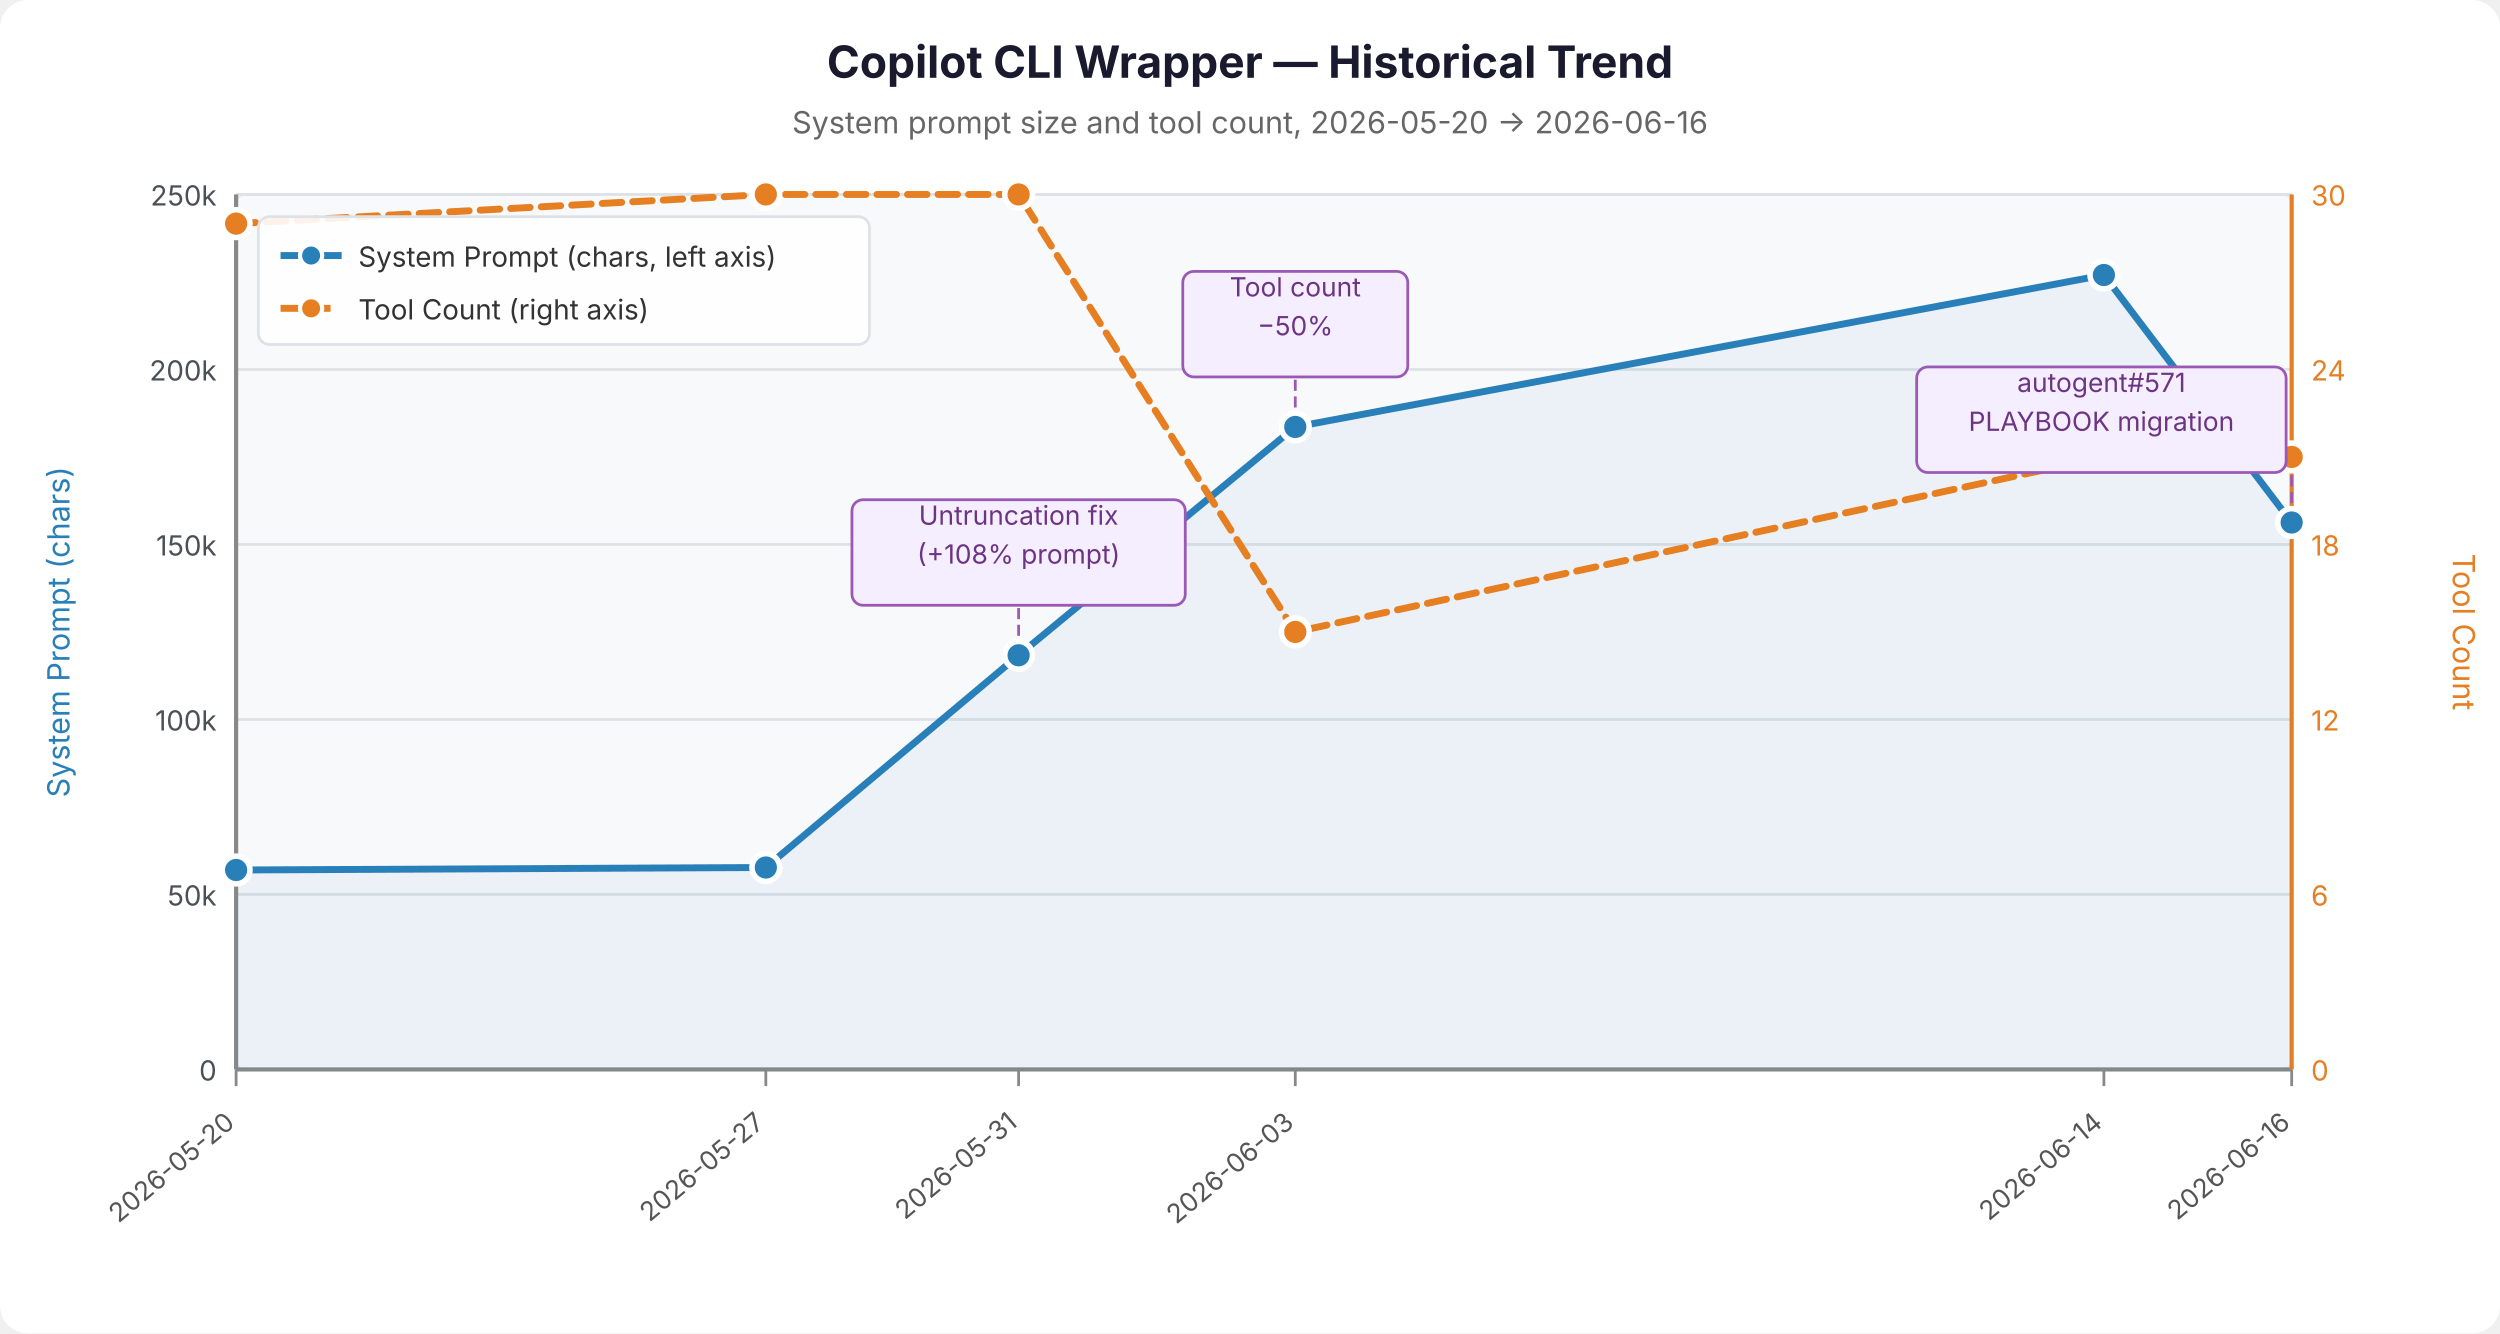
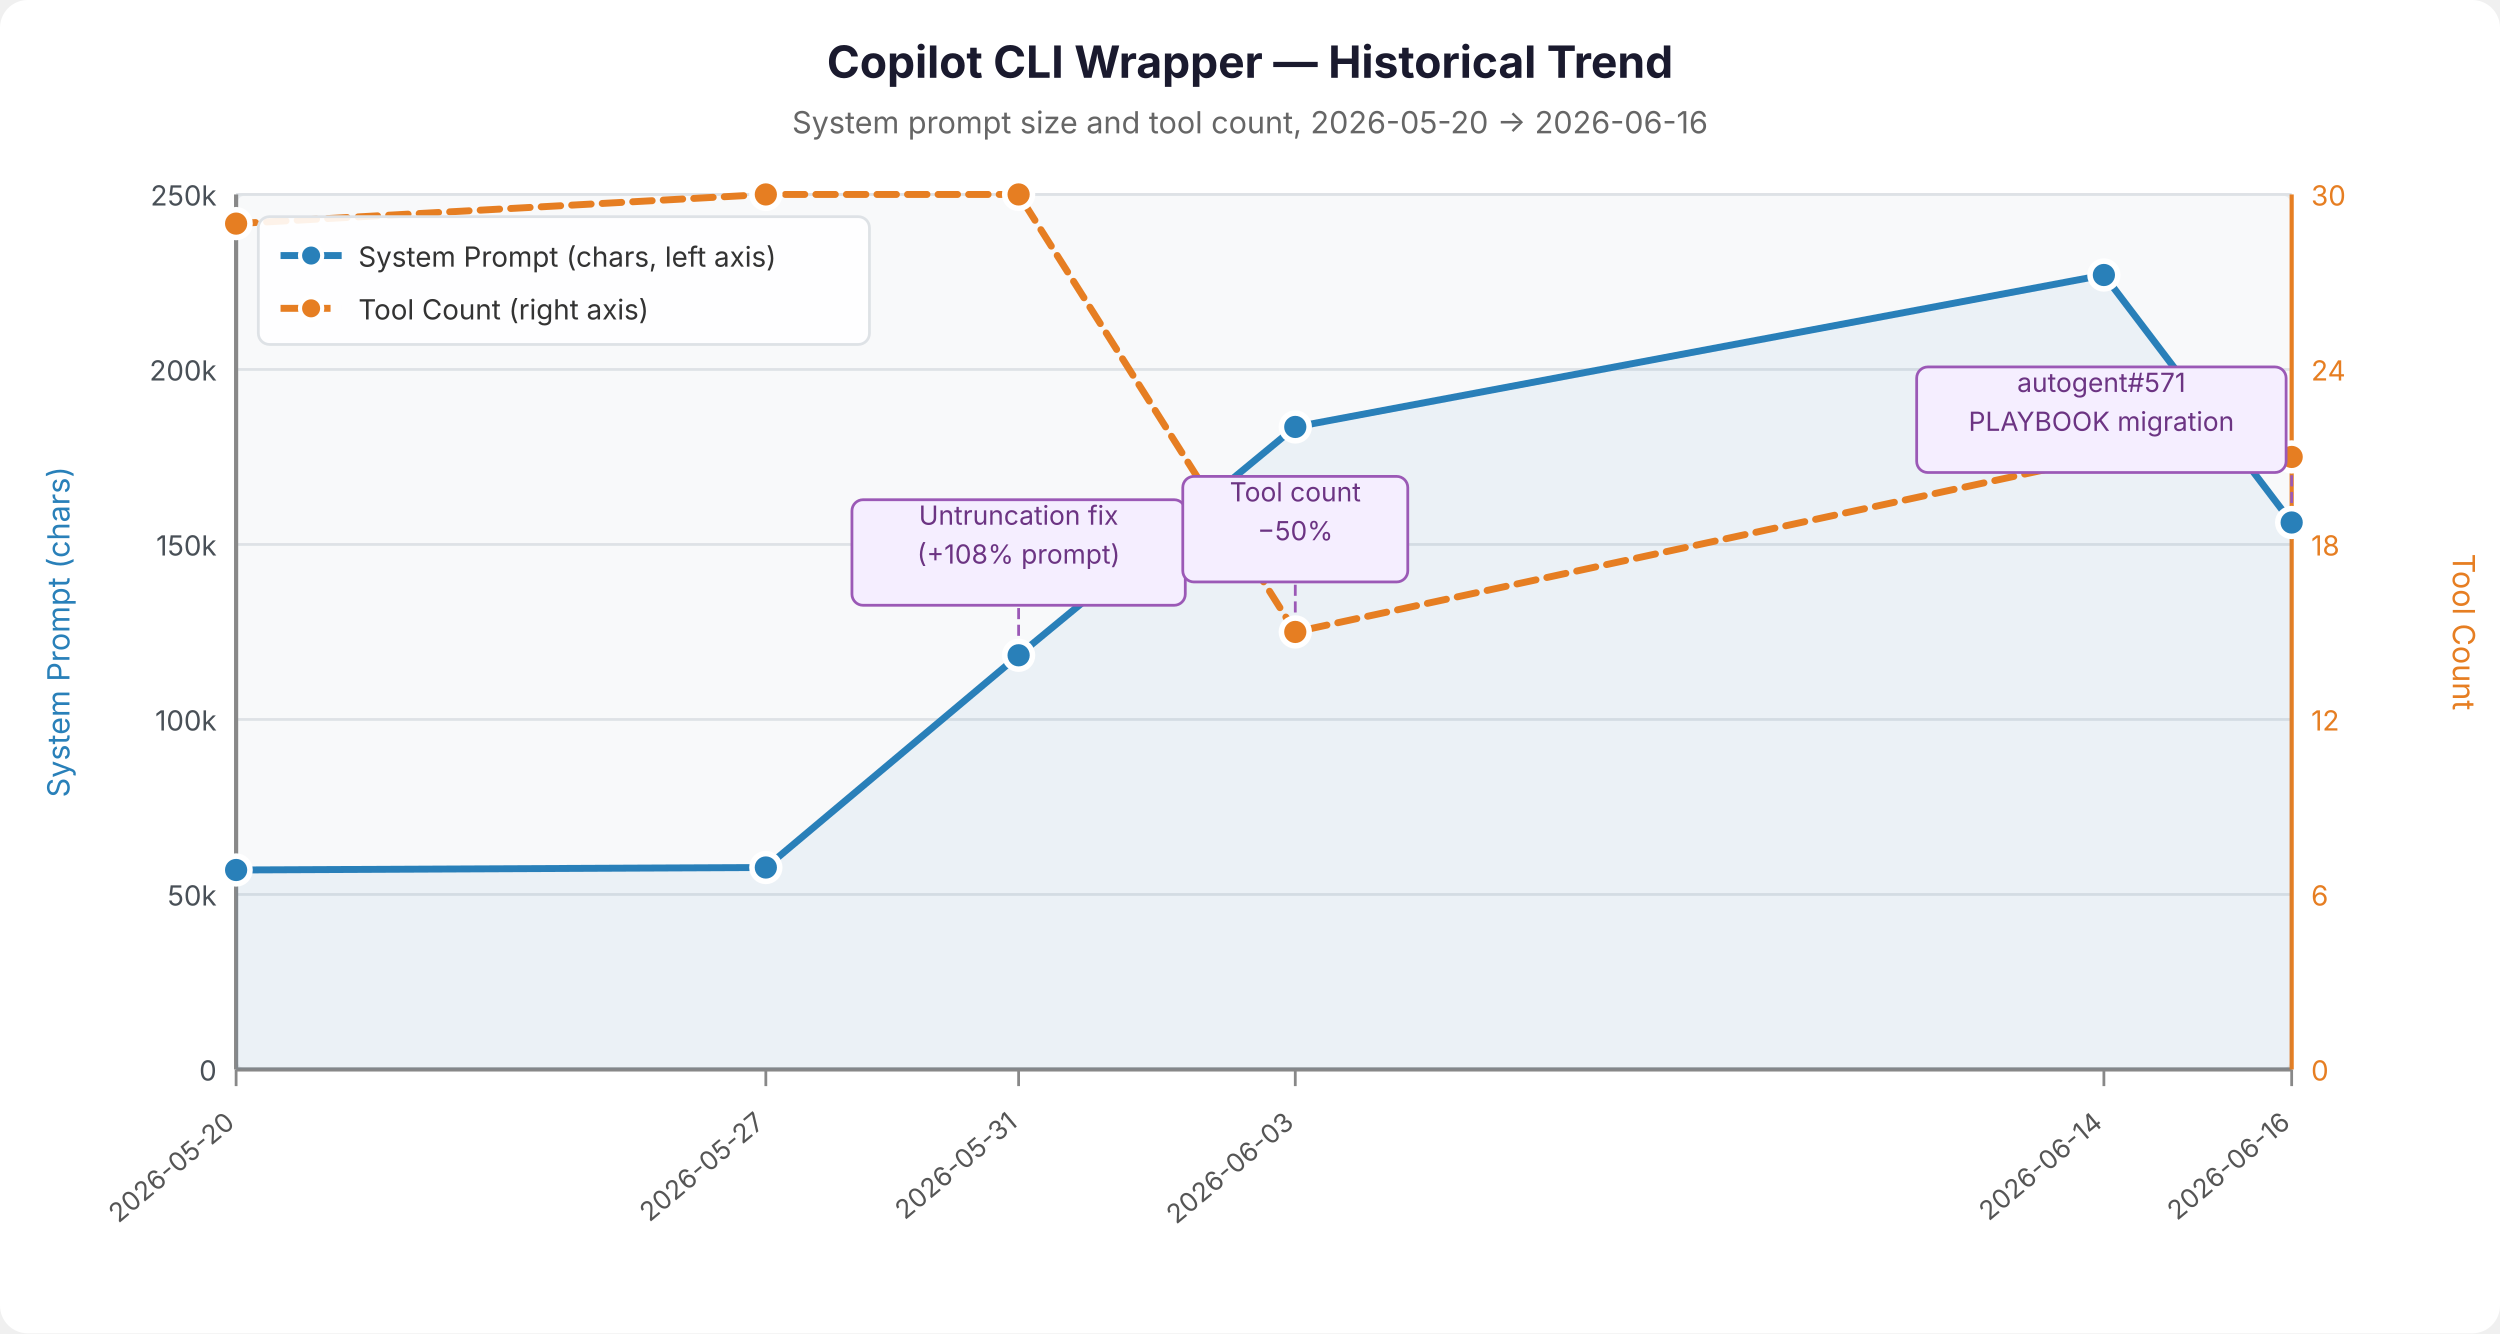
<svg xmlns="http://www.w3.org/2000/svg" viewBox="0 0 900 480" width="900" height="480" font-family="system-ui,-apple-system,sans-serif">
  <rect width="900" height="480" fill="#ffffff" rx="10" />
  <rect x="85" y="70" width="740" height="315" fill="#f8f9fa" rx="3" stroke="#e9ecef" stroke-width="1" />
  <text x="450" y="28" text-anchor="middle" font-size="16" font-weight="700" fill="#1a1a2e">Copilot CLI Wrapper — Historical Trend</text>
  <text x="450" y="48" text-anchor="middle" font-size="11" fill="#666">System prompt size and tool count, 2026-05-20 → 2026-06-16</text>
  <line x1="85" y1="70.0" x2="825" y2="70.0" stroke="#dee2e6" stroke-width="1" />
  <text x="78" y="74.0" text-anchor="end" font-size="10" fill="#495057">250k</text>
  <line x1="85" y1="133.0" x2="825" y2="133.0" stroke="#dee2e6" stroke-width="1" />
  <text x="78" y="137.0" text-anchor="end" font-size="10" fill="#495057">200k</text>
  <line x1="85" y1="196.0" x2="825" y2="196.0" stroke="#dee2e6" stroke-width="1" />
  <text x="78" y="200.0" text-anchor="end" font-size="10" fill="#495057">150k</text>
  <line x1="85" y1="259.0" x2="825" y2="259.0" stroke="#dee2e6" stroke-width="1" />
  <text x="78" y="263.0" text-anchor="end" font-size="10" fill="#495057">100k</text>
  <line x1="85" y1="322.0" x2="825" y2="322.0" stroke="#dee2e6" stroke-width="1" />
  <text x="78" y="326.0" text-anchor="end" font-size="10" fill="#495057">50k</text>
  <line x1="85" y1="385.0" x2="825" y2="385.0" stroke="#888" stroke-width="1.5" />
  <text x="78" y="389.0" text-anchor="end" font-size="10" fill="#495057">0</text>
  <text x="832" y="74.0" text-anchor="start" font-size="10" fill="#e67e22">30</text>
  <text x="832" y="137.0" text-anchor="start" font-size="10" fill="#e67e22">24</text>
  <text x="832" y="200.0" text-anchor="start" font-size="10" fill="#e67e22">18</text>
  <text x="832" y="263.0" text-anchor="start" font-size="10" fill="#e67e22">12</text>
  <text x="832" y="326.0" text-anchor="start" font-size="10" fill="#e67e22">6</text>
  <text x="832" y="389.0" text-anchor="start" font-size="10" fill="#e67e22">0</text>
  <text x="25" y="227.5" text-anchor="middle" font-size="11" fill="#2980b9" transform="rotate(-90 25.0 227.5)">System Prompt (chars)</text>
  <text x="883" y="227.5" text-anchor="middle" font-size="11" fill="#e67e22" transform="rotate(90 883.0 227.5)">Tool Count</text>
  <line x1="85.0" y1="385" x2="85.0" y2="391.0" stroke="#888" stroke-width="1" />
  <text x="85.0" y="405.0" text-anchor="end" font-size="9.5" fill="#555" transform="rotate(-40 85.0 405.0)">2026-05-20</text>
  <line x1="275.7" y1="385" x2="275.7" y2="391.0" stroke="#888" stroke-width="1" />
  <text x="275.7" y="405.0" text-anchor="end" font-size="9.5" fill="#555" transform="rotate(-40 275.7 405.0)">2026-05-27</text>
  <line x1="366.7" y1="385" x2="366.7" y2="391.0" stroke="#888" stroke-width="1" />
  <text x="366.7" y="405.0" text-anchor="end" font-size="9.5" fill="#555" transform="rotate(-40 366.7 405.0)">2026-05-31</text>
  <line x1="466.3" y1="385" x2="466.3" y2="391.0" stroke="#888" stroke-width="1" />
  <text x="466.3" y="405.0" text-anchor="end" font-size="9.5" fill="#555" transform="rotate(-40 466.3 405.0)">2026-06-03</text>
  <line x1="757.4" y1="385" x2="757.4" y2="391.0" stroke="#888" stroke-width="1" />
  <text x="757.4" y="405.0" text-anchor="end" font-size="9.5" fill="#555" transform="rotate(-40 757.4 405.0)">2026-06-14</text>
  <line x1="825.0" y1="385" x2="825.0" y2="391.0" stroke="#888" stroke-width="1" />
  <text x="825.0" y="405.0" text-anchor="end" font-size="9.5" fill="#555" transform="rotate(-40 825.0 405.0)">2026-06-16</text>
  <line x1="85" y1="70" x2="85" y2="385" stroke="#888" stroke-width="1.5" />
  <line x1="825" y1="70" x2="825" y2="385" stroke="#e67e22" stroke-width="1.5" />
  <path d="M85.0,313.2 L275.7,312.3 L366.7,235.9 L466.3,153.7 L757.4,99.0 L825.0,188.1" fill="none" stroke="#2980b9" stroke-width="2.5" stroke-linejoin="round" stroke-linecap="round" />
  <path d="M85.0,313.2 L275.7,312.3 L366.7,235.9 L466.3,153.7 L757.4,99.0 L825.0,188.1 L825.0,385.0 L85,385.0 Z" fill="#2980b9" fill-opacity="0.06" />
  <path d="M85.0,80.5 L275.7,70.0 L366.7,70.0 L466.3,227.5 L757.4,164.5 L825.0,164.5" fill="none" stroke="#e67e22" stroke-width="2.5" stroke-linejoin="round" stroke-linecap="round" stroke-dasharray="7 4" />
  <circle cx="85.0" cy="313.2" r="5" fill="#2980b9" stroke="#fff" stroke-width="2" />
  <circle cx="85.0" cy="80.5" r="5" fill="#e67e22" stroke="#fff" stroke-width="2" />
  <circle cx="275.7" cy="312.3" r="5" fill="#2980b9" stroke="#fff" stroke-width="2" />
  <circle cx="275.7" cy="70.0" r="5" fill="#e67e22" stroke="#fff" stroke-width="2" />
  <circle cx="366.7" cy="235.9" r="5" fill="#2980b9" stroke="#fff" stroke-width="2" />
  <circle cx="366.7" cy="70.0" r="5" fill="#e67e22" stroke="#fff" stroke-width="2" />
  <circle cx="466.3" cy="153.7" r="5" fill="#2980b9" stroke="#fff" stroke-width="2" />
  <circle cx="466.3" cy="227.5" r="5" fill="#e67e22" stroke="#fff" stroke-width="2" />
  <circle cx="757.4" cy="99.0" r="5" fill="#2980b9" stroke="#fff" stroke-width="2" />
  <circle cx="757.4" cy="164.5" r="5" fill="#e67e22" stroke="#fff" stroke-width="2" />
  <circle cx="825.0" cy="188.1" r="5" fill="#2980b9" stroke="#fff" stroke-width="2" />
  <circle cx="825.0" cy="164.5" r="5" fill="#e67e22" stroke="#fff" stroke-width="2" />
  <line x1="366.7" y1="228.9" x2="366.7" y2="217.9" stroke="#9b59b6" stroke-width="1" stroke-dasharray="4 2" />
  <rect x="306.7" y="179.9" width="120.0" height="38.0" fill="#f5eeff" stroke="#9b59b6" stroke-width="1" rx="4" />
  <text x="366.7" y="188.9" text-anchor="middle" font-size="9.5" fill="#6c3483">Untruncation fix</text>
  <text x="366.7" y="202.9" text-anchor="middle" font-size="9.5" fill="#6c3483">(+108% prompt)</text>
-   <line x1="466.3" y1="146.7" x2="466.3" y2="135.7" stroke="#9b59b6" stroke-width="1" stroke-dasharray="4 2" />
-   <rect x="425.8" y="97.7" width="81.0" height="38.0" fill="#f5eeff" stroke="#9b59b6" stroke-width="1" rx="4" />
-   <text x="466.3" y="106.7" text-anchor="middle" font-size="9.5" fill="#6c3483">Tool count</text>
-   <text x="466.3" y="120.7" text-anchor="middle" font-size="9.5" fill="#6c3483">−50%</text>
+   <line x1="466.3" y1="220.5" x2="466.3" y2="209.5" stroke="#9b59b6" stroke-width="1" stroke-dasharray="4 2" />
+   <rect x="425.8" y="171.5" width="81.0" height="38.0" fill="#f5eeff" stroke="#9b59b6" stroke-width="1" rx="4" />
+   <text x="466.3" y="180.5" text-anchor="middle" font-size="9.5" fill="#6c3483">Tool count</text>
+   <text x="466.3" y="194.5" text-anchor="middle" font-size="9.5" fill="#6c3483">−50%</text>
  <line x1="825.0" y1="181.1" x2="825.0" y2="170.1" stroke="#9b59b6" stroke-width="1" stroke-dasharray="4 2" />
  <rect x="690.0" y="132.1" width="133.0" height="38.0" fill="#f5eeff" stroke="#9b59b6" stroke-width="1" rx="4" />
  <text x="756.5" y="141.1" text-anchor="middle" font-size="9.5" fill="#6c3483">autogent#571</text>
  <text x="756.5" y="155.1" text-anchor="middle" font-size="9.5" fill="#6c3483">PLAYBOOK migration</text>
  <rect x="93" y="78" width="220" height="46" fill="white" fill-opacity="0.9" stroke="#dee2e6" stroke-width="1" rx="4" />
  <line x1="101" y1="92" x2="123" y2="92" stroke="#2980b9" stroke-width="2.5" />
  <circle cx="112" cy="92" r="4" fill="#2980b9" stroke="#fff" stroke-width="1.5" />
  <text x="129" y="96" font-size="10" fill="#333">System Prompt (chars, left axis)</text>
  <line x1="101" y1="111" x2="123" y2="111" stroke="#e67e22" stroke-width="2.5" stroke-dasharray="7 4" />
  <circle cx="112" cy="111" r="4" fill="#e67e22" stroke="#fff" stroke-width="1.5" />
  <text x="129" y="115" font-size="10" fill="#333">Tool Count (right axis)</text>
</svg>
